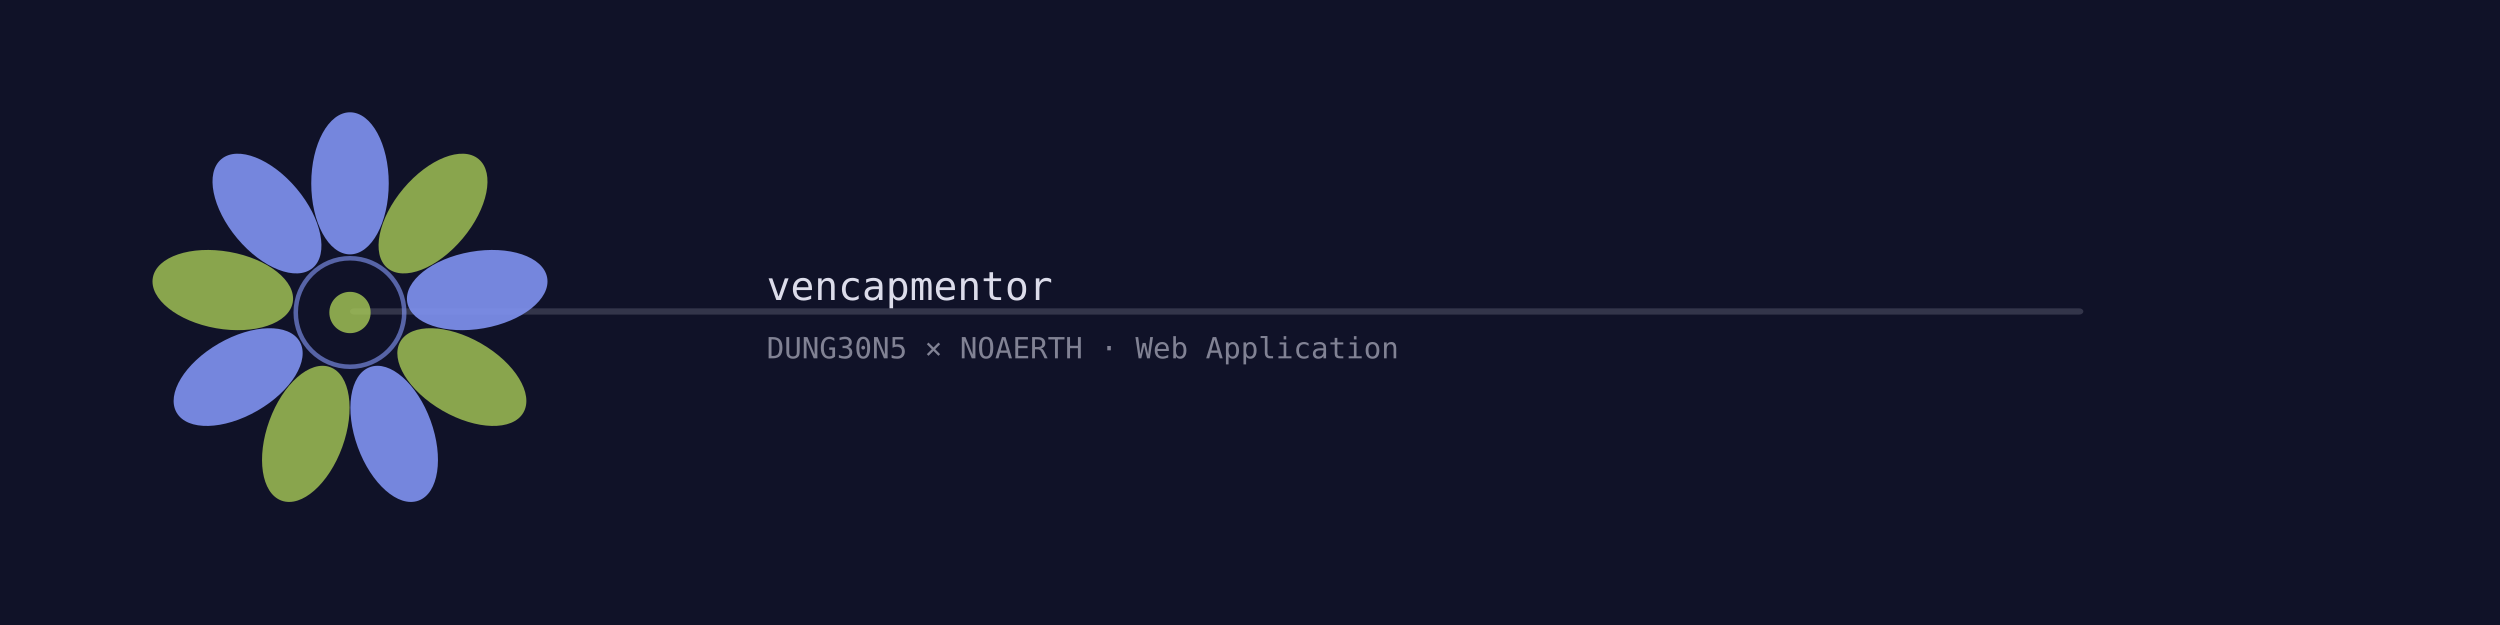
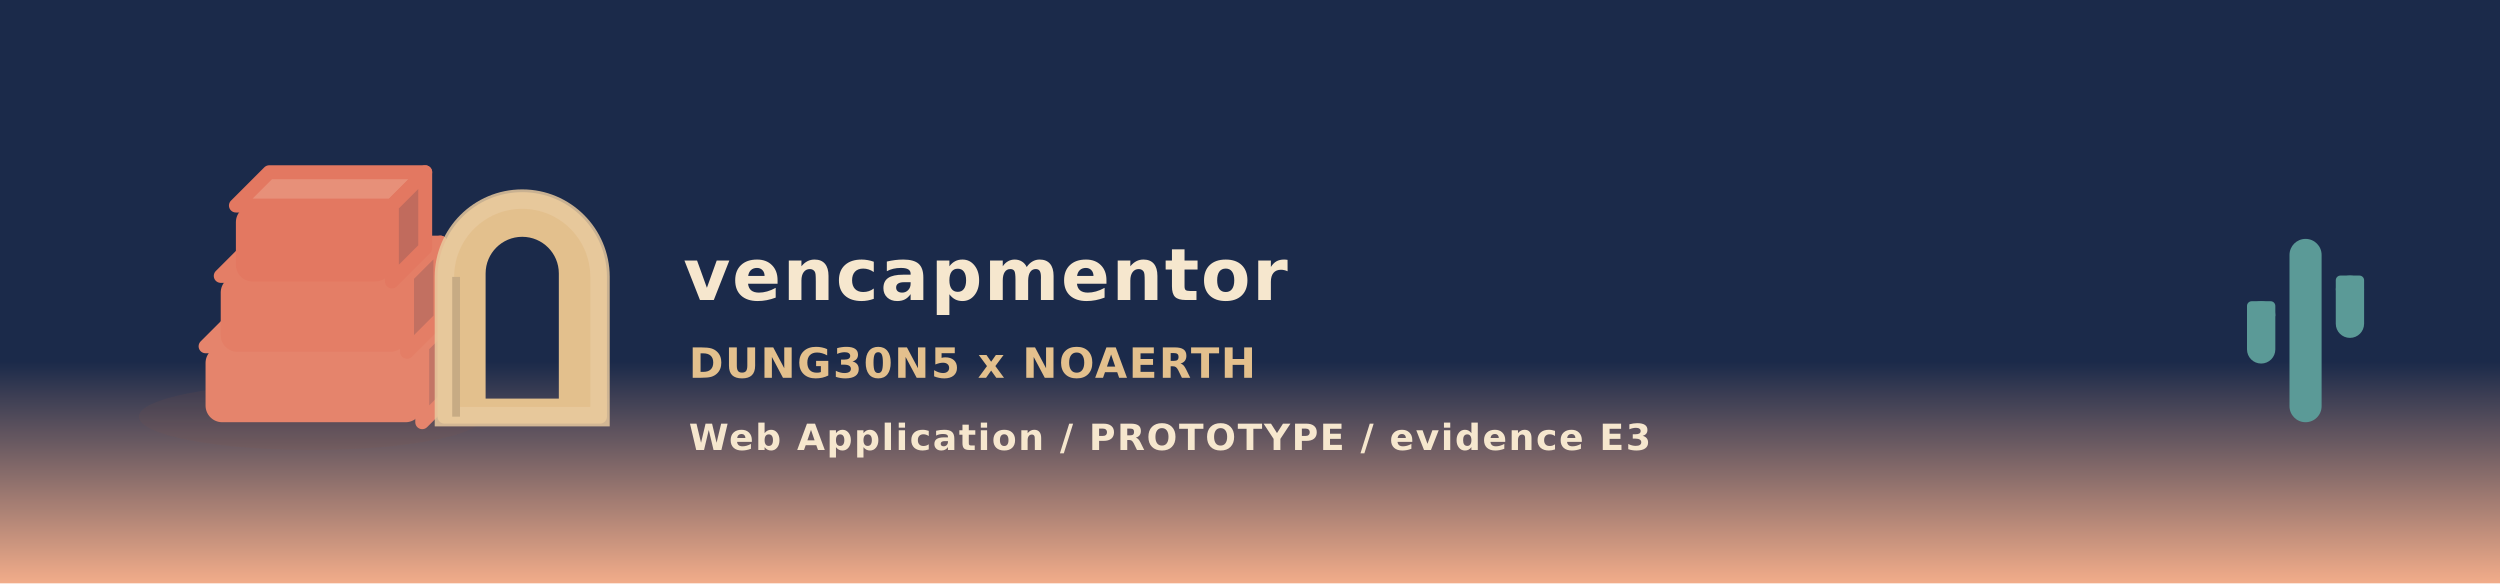
- <svg xmlns="http://www.w3.org/2000/svg" viewBox="0 0 1200 300" width="1200" height="300" role="img" aria-label="vencapmentor identity object">
-   <rect width="1200" height="300" fill="#101228" />
-   <defs>
-     <linearGradient id="gft" x1="0" y1="0" x2="1" y2="1">
-       <stop offset="0%" stop-color="#8093f1" />
-       <stop offset="100%" stop-color="#a7c957" />
-     </linearGradient>
-   </defs>
-   <rect x="168.00" y="148.00" width="832.00" height="3.00" rx="2.00" fill="rgba(242,242,255,0.160)" opacity="1.00" />
-   <g>
-     <ellipse cx="168.00" cy="88.00" rx="18.60" ry="34.10" fill="rgba(128,147,241,0.900)" opacity="1.00" transform="rotate(0.0 168.00 88.00)" />
-     <ellipse cx="207.85" cy="102.51" rx="18.60" ry="34.10" fill="rgba(167,201,87,0.800)" opacity="1.00" transform="rotate(40.0 207.85 102.51)" />
-     <ellipse cx="229.06" cy="139.23" rx="18.60" ry="34.10" fill="rgba(128,147,241,0.900)" opacity="1.00" transform="rotate(80.0 229.06 139.23)" />
-     <ellipse cx="221.69" cy="181.00" rx="18.60" ry="34.10" fill="rgba(167,201,87,0.800)" opacity="1.00" transform="rotate(120.0 221.69 181.00)" />
-     <ellipse cx="189.21" cy="208.26" rx="18.60" ry="34.10" fill="rgba(128,147,241,0.900)" opacity="1.00" transform="rotate(160.0 189.21 208.26)" />
-     <ellipse cx="146.79" cy="208.26" rx="18.60" ry="34.10" fill="rgba(167,201,87,0.800)" opacity="1.00" transform="rotate(200.0 146.79 208.26)" />
-     <ellipse cx="114.31" cy="181.00" rx="18.60" ry="34.10" fill="rgba(128,147,241,0.900)" opacity="1.00" transform="rotate(240.0 114.31 181.00)" />
-     <ellipse cx="106.94" cy="139.23" rx="18.60" ry="34.10" fill="rgba(167,201,87,0.800)" opacity="1.00" transform="rotate(280.0 106.94 139.23)" />
-     <ellipse cx="128.15" cy="102.51" rx="18.60" ry="34.10" fill="rgba(128,147,241,0.900)" opacity="1.00" transform="rotate(320.0 128.15 102.51)" />
-     <circle cx="168.00" cy="150.00" r="26.04" fill="none" stroke="rgba(128,147,241,0.900)" stroke-width="2.17" opacity="0.70" />
-     <circle cx="168.00" cy="150.00" r="9.92" fill="rgba(167,201,87,0.800)" opacity="1.00" />
-   </g>
-   <text x="368" y="144" font-family="ui-monospace,Menlo,monospace" font-size="19" fill="rgba(242,242,255,0.900)">vencapmentor</text>
-   <text x="368" y="172" font-family="ui-monospace,Menlo,monospace" font-size="14" fill="rgba(242,242,255,0.500)">DUNG30N5 × NOAERTH · Web Application</text>
+ <svg xmlns="http://www.w3.org/2000/svg" width="900" height="210" viewBox="0 0 900 210" role="img" aria-label="vencapmentor - identity object">
+   <linearGradient id="skyf" x1="0" y1="0" x2="0" y2="1">
+     <stop offset="0" stop-color="#1b2a4a" />
+     <stop offset="0.62" stop-color="#1b2a4a" />
+     <stop offset="1" stop-color="#f3ad8a" />
+   </linearGradient>
+   <rect width="900" height="210" fill="url(#skyf)" />
+   <rect x="0" y="352" width="900" height="-142" fill="#e3c08d" />
+   <rect x="0" y="352" width="900" height="3" fill="#e6c596" />
+   <ellipse cx="112" cy="150" rx="62" ry="12" fill="rgba(138,90,68,0.11)" />
+   <path d="M74,124.67 L152,124.67 L164,112.67 L86,112.67 Z" fill="#e99a82" stroke="#e5846c" stroke-width="5" stroke-linejoin="round" />
+   <path d="M152,124.67 L164,112.67 L164,140 L152,152 Z" fill="#c37566" stroke="#e5846c" stroke-width="5" stroke-linejoin="round" />
+   <rect x="74" y="124.67" width="78" height="27.33" rx="6" fill="#e5846c" />
+   <path d="M79.46,99.33 L146.54,99.33 L158.54,87.33 L91.46,87.33 Z" fill="#e8957d" stroke="#e47e66" stroke-width="5" stroke-linejoin="round" />
+   <path d="M146.54,99.33 L158.54,87.33 L158.54,114.67 L146.54,126.67 Z" fill="#c27061" stroke="#e47e66" stroke-width="5" stroke-linejoin="round" />
+   <rect x="79.46" y="99.33" width="67.08" height="27.33" rx="6" fill="#e47e66" />
+   <path d="M84.92,74 L141.08,74 L153.08,62 L96.92,62 Z" fill="#e79079" stroke="#e37861" stroke-width="5" stroke-linejoin="round" />
+   <path d="M141.08,74 L153.08,62 L153.08,89.33 L141.08,101.33 Z" fill="#c16b5d" stroke="#e37861" stroke-width="5" stroke-linejoin="round" />
+   <rect x="84.92" y="74" width="56.16" height="27.33" rx="6" fill="#e37861" />
+   <path d="M160,150 L160,99.68 A28,28 0 0 1 216,99.68 L216,150 Z M172.32,146 L172.32,98.43 A15.68,15.68 0 0 1 203.68,98.43 L203.68,146 Z" fill="#e3c08d" fill-rule="evenodd" stroke="#e3c08d" stroke-width="5" stroke-linejoin="round" />
+   <path d="M160,150 L160,99.68 A28,28 0 0 1 216,99.68 L216,150 Z" fill="none" stroke="#e8c99d" stroke-width="7" stroke-linecap="round" opacity="0.85" />
+   <rect x="162.8" y="99.68" width="2.8" height="50.32" fill="#c7ab84" />
+   <text x="246" y="108" font-family="Verdana,DejaVu Sans,sans-serif" font-size="26" font-weight="700" letter-spacing="0.6" fill="#f6e7ce" text-anchor="start">vencapmentor</text>
+   <text x="248" y="136" font-family="Verdana,DejaVu Sans,sans-serif" font-size="15" font-weight="700" letter-spacing="0.6" fill="#e3c08d" text-anchor="start">DUNG30N5 x NOAERTH</text>
+   <text x="248" y="162" font-family="Verdana,DejaVu Sans,sans-serif" font-size="13" font-weight="700" letter-spacing="0.6" fill="#f6e7ce" text-anchor="start">Web Application  /  PROTOTYPE  /  evidence E3</text>
+   <rect x="824.22" y="86" width="11.56" height="66" rx="5.78" fill="#5b9a97" />
+   <rect x="808.92" y="108.44" width="10.2" height="22.44" rx="5.1" fill="#5b9a97" />
+   <rect x="808.92" y="108.44" width="10.2" height="6.6" rx="1.7" fill="#5b9a97" />
+   <rect x="840.88" y="99.2" width="10.2" height="22.44" rx="5.1" fill="#5b9a97" />
+   <rect x="840.88" y="99.2" width="10.2" height="6.6" rx="1.7" fill="#5b9a97" />
</svg>
